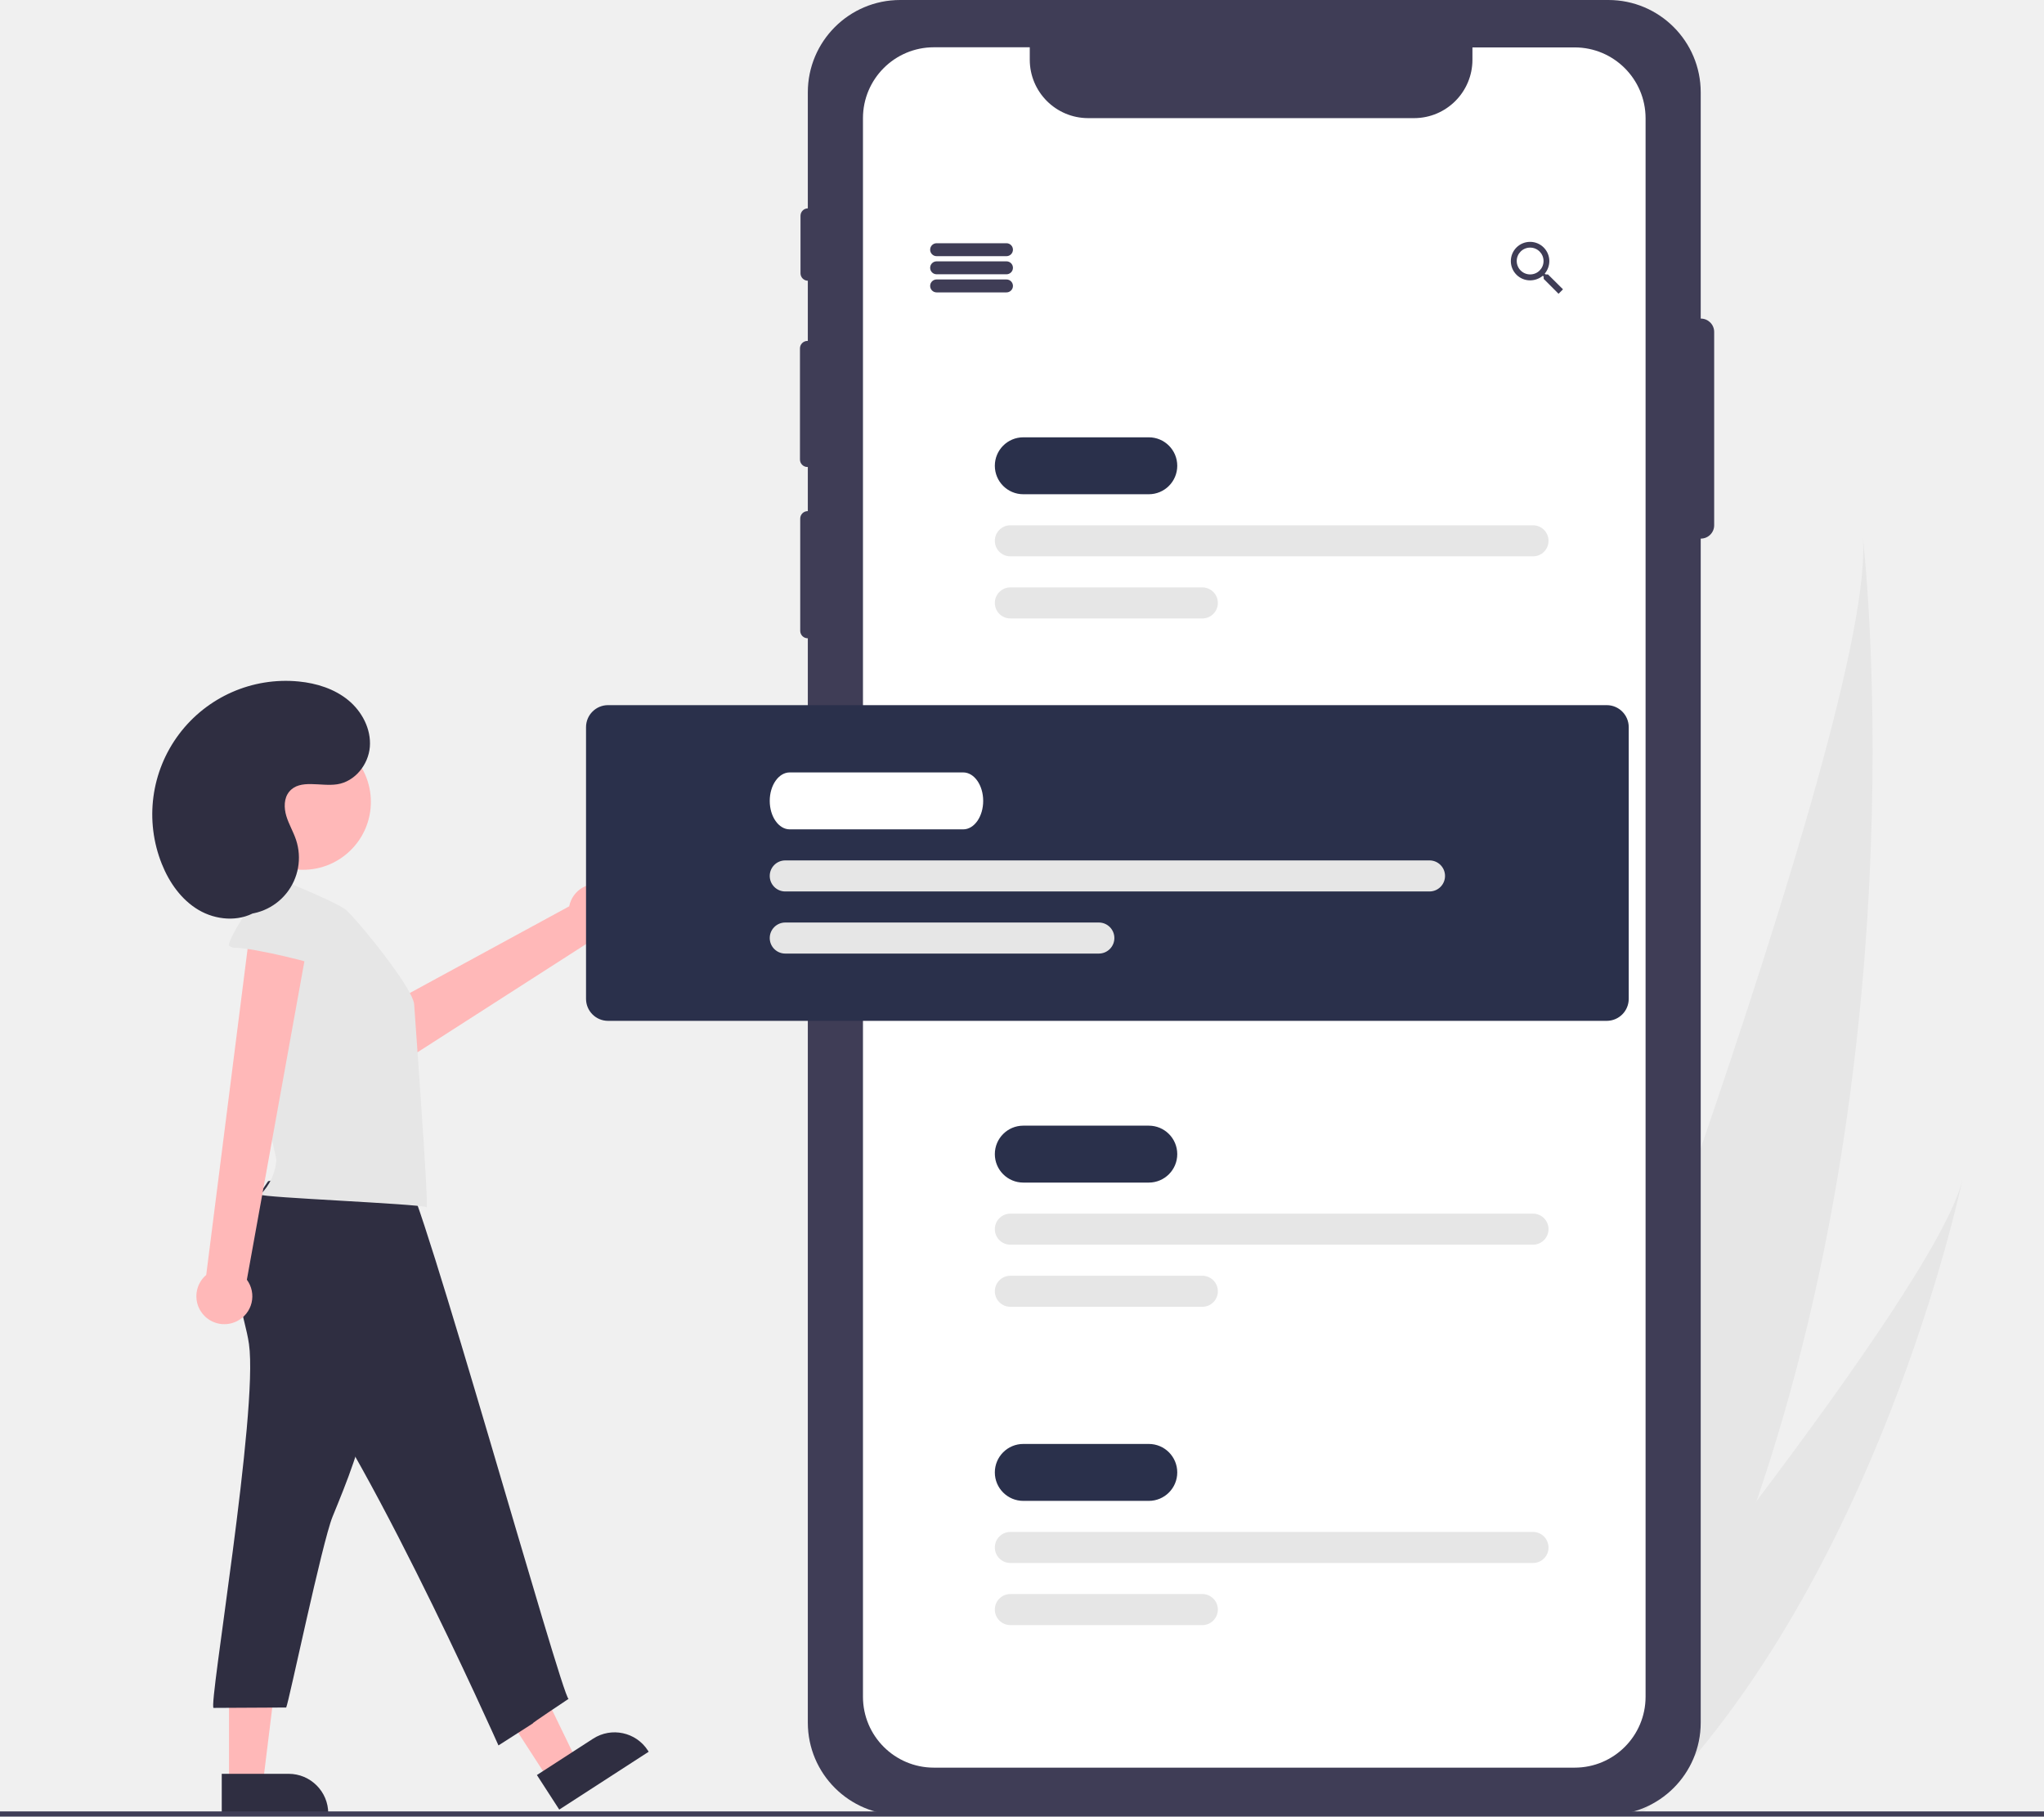
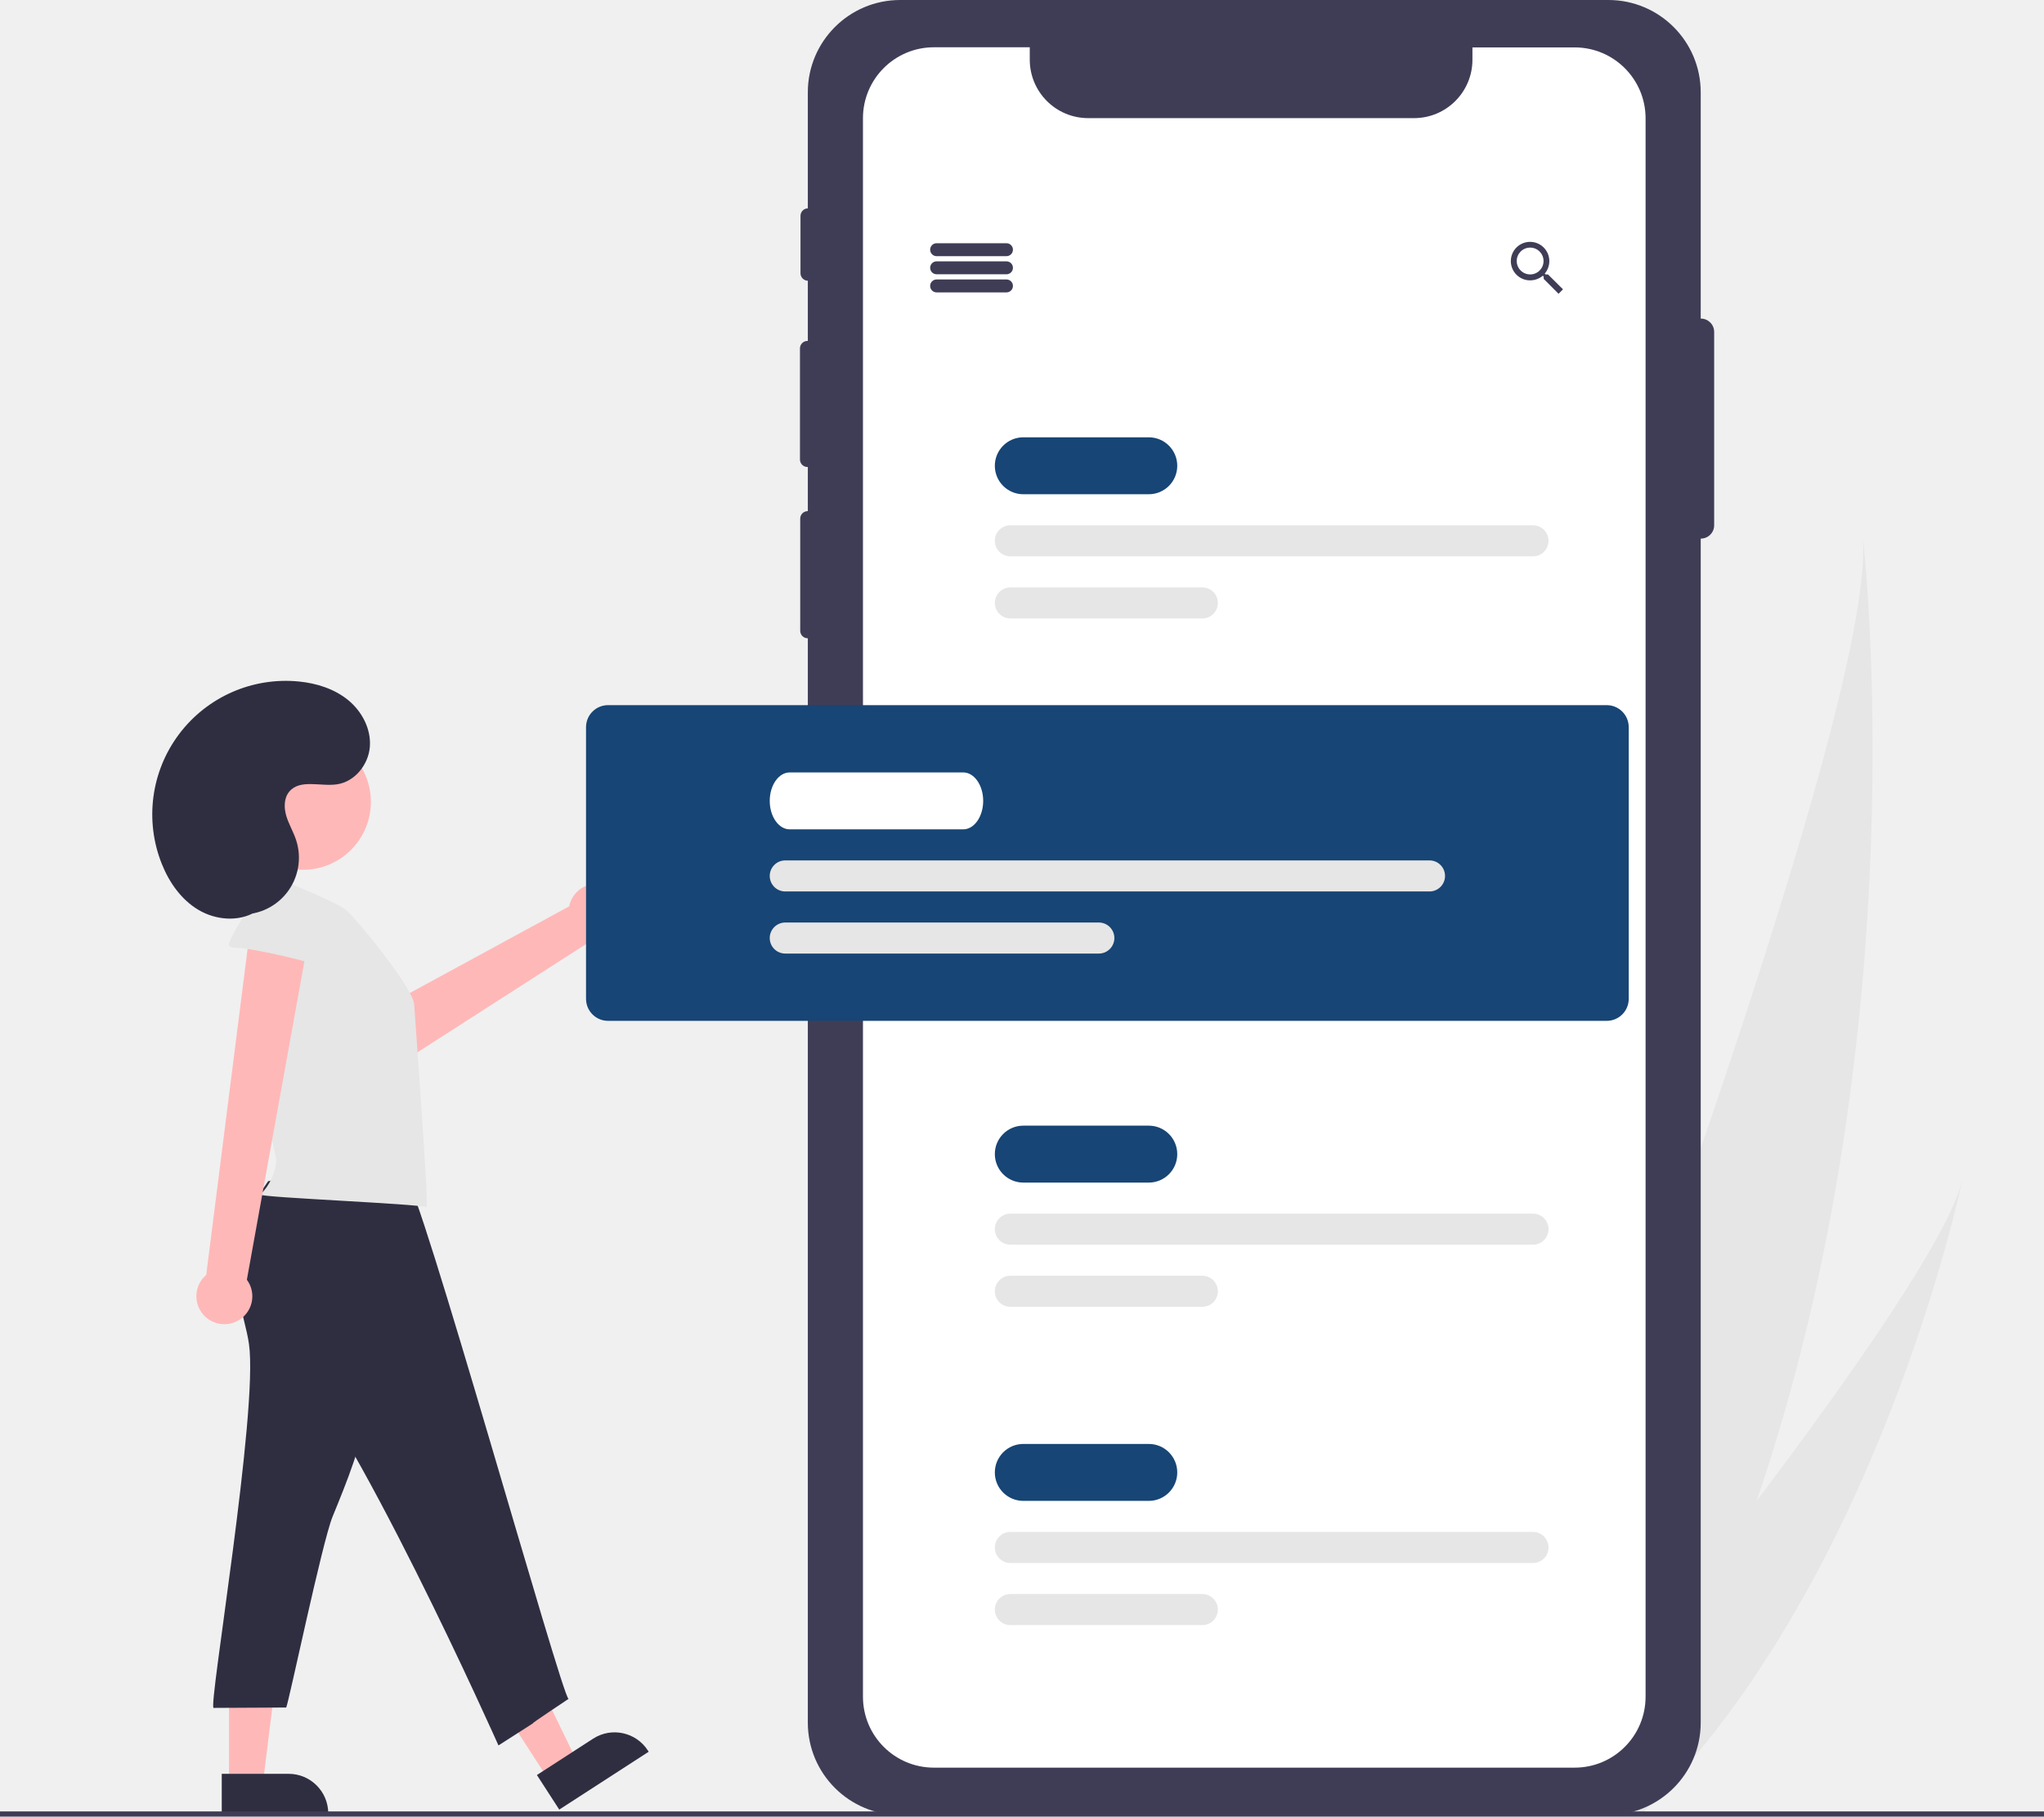
<svg xmlns="http://www.w3.org/2000/svg" id="b1070cd0-28e6-4fc1-8c45-bef74f8907c5" data-name="Layer 1" width="790" height="701.992" viewBox="0 0 790 701.992">
  <path d="M883.923,679.037c-13.33,39.042-30.472,78-52.433,115.079-.487.835-.98,1.653-1.478,2.485l-54.368-17.2c.313-.787.655-1.668,1.023-2.629,21.929-56.711,154.233-402.236,148.294-470.362C925.601,311.986,946.298,496.53,883.923,679.037Z" transform="translate(-205 -99.00391)" fill="#e6e6e6" />
  <path d="M841.979,797.434c-.739.755-1.497,1.505-2.261,2.238l-40.786-12.903c.551-.667,1.194-1.453,1.932-2.342,12.079-14.752,47.991-58.919,83.059-105.39,37.685-49.94,74.402-102.533,79.548-124.144C962.438,559.807,930.255,709.403,841.979,797.434Z" transform="translate(-205 -99.00391)" fill="#e6e6e6" />
  <path d="M862.367,222.118c-.015,0-.03.004-.045.005v-87.429a35.69,35.69,0,0,0-35.69-35.69h-273.72a35.69,35.69,0,0,0-35.69,35.69v44.821a2.892,2.892,0,0,0-2.83,2.889v22.2a2.891,2.891,0,0,0,2.83,2.888v23.257h-.145a2.895,2.895,0,0,0-2.895,2.895v42.93a2.895,2.895,0,0,0,2.895,2.895h.145v17.05h-.045a2.895,2.895,0,0,0-2.895,2.895v43.35a2.895,2.895,0,0,0,2.895,2.895h.045V764.684a35.69,35.69,0,0,0,35.69,35.69h273.72a35.69,35.69,0,0,0,35.69-35.69V307.134c.015,0,.03.004.045.004a5.155,5.155,0,0,0,5.155-5.155v-74.71A5.155,5.155,0,0,0,862.367,222.118Z" transform="translate(-205 -99.00391)" fill="#3f3d56" />
  <path d="M841.012,144.684v610a27.41,27.41,0,0,1-27.41,27.4h-247.66a27.41,27.41,0,0,1-27.41-27.4v-610a27.41,27.41,0,0,1,27.41-27.41h37.06v4.81a22.58,22.58,0,0,0,22.57,22.57h126a22.57,22.57,0,0,0,22.52-22.57v-4.76h39.51A27.41,27.41,0,0,1,841.012,144.684Z" transform="translate(-205 -99.00391)" fill="#fff" />
  <path d="M439.411,441.286a10.743,10.743,0,0,0-14.423,7.958l-88.254,47.988,15.517,17.464,81.96-52.599a10.801,10.801,0,0,0,5.2-20.812Z" transform="translate(-205 -99.00391)" fill="#ffb8b8" />
  <polygon points="211.903 687.551 222.9 680.438 200.697 634.635 184.466 645.133 211.903 687.551" fill="#ffb8b8" />
  <path d="M413.533,772.484h41.163a0,0,0,0,1,0,0V788.388a0,0,0,0,1,0,0H428.842a15.309,15.309,0,0,1-15.309-15.309v-.595a0,0,0,0,1,0,0Z" transform="translate(1017.487 1100.959) rotate(147.1041)" fill="#2f2e41" />
  <polygon points="88.511 689.206 101.608 689.206 107.841 638.688 88.511 638.688 88.511 689.206" fill="#ffb8b8" />
  <path d="M290.705,784.467h41.163a0,0,0,0,1,0,0v15.904a0,0,0,0,1,0,0H306.014A15.309,15.309,0,0,1,290.705,785.062v-.595A0,0,0,0,1,290.705,784.467Z" transform="translate(417.572 1485.835) rotate(-180)" fill="#2f2e41" />
  <path d="M594,197.996H567a2.5,2.5,0,0,1,0-5h27a2.5,2.5,0,0,1,0,5Z" transform="translate(-205 -99.00391)" fill="#3f3d56" />
  <path d="M594,204.996H567a2.5,2.5,0,0,1,0-5h27a2.5,2.5,0,0,1,0,5Z" transform="translate(-205 -99.00391)" fill="#3f3d56" />
  <path d="M594,211.996H567a2.5,2.5,0,0,1,0-5h27a2.5,2.5,0,0,1,0,5Z" transform="translate(-205 -99.00391)" fill="#3f3d56" />
  <path d="M803.292,205.046h-.91l-.35-.29a7.61,7.61,0,0,0,1.78-4.89,7.44,7.44,0,1,0-7.4,7.48,7.73,7.73,0,0,0,4.88-1.78l.34.29v.92l5.74,5.75,1.72-1.72Zm-6.88,0a5.18,5.18,0,1,1,5.16-5.2l0.0.02a5.15,5.15,0,0,1-5.12,5.18c-.013 0-.027 0-.04 0Z" transform="translate(-205 -99.00391)" fill="#3f3d56" />
-   <path d="M649.005,289.996H600.5a11,11,0,0,1,0-22h48.505a11,11,0,0,1,0,22Z" transform="translate(-205 -99.00391)" fill="#2a304b" />
+   <path d="M649.005,289.996H600.5a11,11,0,0,1,0-22h48.505a11,11,0,0,1,0,22Z" transform="translate(-205 -99.00391)" fill="#174575" />
  <path d="M797.5,313.996h-202a6,6,0,0,1,0-12h202a6,6,0,0,1,0,12Z" transform="translate(-205 -99.00391)" fill="#e6e6e6" />
  <path d="M669.7,337.996H595.5a6,6,0,0,1,0-12h74.2a6,6,0,0,1,0,12Z" transform="translate(-205 -99.00391)" fill="#e6e6e6" />
-   <path d="M649.005,555.996H600.5a11,11,0,0,1,0-22h48.505a11,11,0,0,1,0,22Z" transform="translate(-205 -99.00391)" fill="#2a304b" />
+   <path d="M649.005,555.996H600.5a11,11,0,0,1,0-22h48.505a11,11,0,0,1,0,22Z" transform="translate(-205 -99.00391)" fill="#174575" />
  <path d="M797.5,579.996h-202a6,6,0,0,1,0-12h202a6,6,0,0,1,0,12Z" transform="translate(-205 -99.00391)" fill="#e6e6e6" />
  <path d="M669.7,603.996H595.5a6,6,0,0,1,0-12h74.2a6,6,0,0,1,0,12Z" transform="translate(-205 -99.00391)" fill="#e6e6e6" />
-   <path d="M649.005,678.996H600.5a11,11,0,0,1,0-22h48.505a11,11,0,0,1,0,22Z" transform="translate(-205 -99.00391)" fill="#2a304b" />
+   <path d="M649.005,678.996H600.5a11,11,0,0,1,0-22h48.505a11,11,0,0,1,0,22Z" transform="translate(-205 -99.00391)" fill="#174575" />
  <path d="M797.5,702.996h-202a6,6,0,0,1,0-12h202a6,6,0,0,1,0,12Z" transform="translate(-205 -99.00391)" fill="#e6e6e6" />
  <path d="M669.7,726.996H595.5a6,6,0,0,1,0-12h74.2a6,6,0,0,1,0,12Z" transform="translate(-205 -99.00391)" fill="#e6e6e6" />
-   <path d="M826,493.496H440a8.51,8.51,0,0,1-8.5-8.5v-105a8.51,8.51,0,0,1,8.5-8.5H826a8.51,8.51,0,0,1,8.5,8.5v105A8.51,8.51,0,0,1,826,493.496Z" transform="translate(-205 -99.00391)" fill="#2a304b" />
+   <path d="M826,493.496H440a8.51,8.51,0,0,1-8.5-8.5v-105a8.51,8.51,0,0,1,8.5-8.5H826a8.51,8.51,0,0,1,8.5,8.5v105A8.51,8.51,0,0,1,826,493.496Z" transform="translate(-205 -99.00391)" fill="#174575" />
  <path d="M301.232,618.416c3.69,25.89-15.85,140.59-13.68,140.58l28.06-.15c1-1.92,13.88-63.81,17.92-73.74,5.64-13.78,11.33-27.73,13.55-42.45,2.09-13.82,1.06-27.9-.3-41.81a2.64,2.64,0,0,0-3.06-3l-37.65-1.94c-7.76-.4-9.6-2.1-8.42,5.52C298.472,607.116,300.412,612.656,301.232,618.416Z" transform="translate(-205 -99.00391)" fill="#2f2e41" />
  <path d="M308.632,555.466c-7.65,11-15.67,23.66-13.13,36.83,1.93,10,9.55,17.75,16.74,25,28.74,28.86,85.41,156.2,85.41,156.2,27.348-17.5-.652.5,27.1-18-2.46-.19-58.35-201.1-62.98-201.37C343.042,552.886,326.882,551.056,308.632,555.466Z" transform="translate(-205 -99.00391)" fill="#2f2e41" />
  <path d="M338.89,450.767c-3.886-3.465-31.192-14.152-31.192-14.152a4.684,4.684,0,0,0-1.509.045c-1.554.392-2.263,2.323-1.931,3.885s-2.391,27.224-3.093,38.894c-1.23,20.367,10.765,66.503,10.659,67.914a21.076,21.076,0,0,1-6.208,13.292c.934,1.16,60.265,3.485,64.301,4.858.815-1.033-4.594-74.213-4.843-78.347C364.659,480.881,344.02,455.519,338.89,450.767Z" transform="translate(-205 -99.00391)" fill="#e6e6e6" />
  <path d="M296.573,609.555a10.743,10.743,0,0,0,3.842-16.018l25.033-138.54-23.36-.308-17.384,136.998a10.801,10.801,0,0,0,11.87,17.868Z" transform="translate(-205 -99.00391)" fill="#ffb8b8" />
  <path d="M296.372,465.276a4.43,4.43,0,0,1-2.76-.72c-1.39-1.19,9.95-19.4,12.19-19.67,7.29-.84,14.79-1.12,21.86.85s13.72,6.45,16.88,13.08c1.32,2.76-8.25,16.65-12.6,14.61C326.732,470.986,303.232,465.446,296.372,465.276Z" transform="translate(-205 -99.00391)" fill="#e6e6e6" />
  <circle cx="117.102" cy="309.88" r="26.239" fill="#ffb8b8" />
  <path d="M296.33,452.267A21.925,21.925,0,0,0,319.415,423.542c-1.044-3.139-2.79-6.017-3.746-9.184s-.982-6.912,1.139-9.451c4.15-4.968,12.148-1.843,18.545-2.831,6.817-1.052,12.046-7.592,12.592-14.468s-3.038-13.68-8.373-18.052-12.216-6.524-19.08-7.199a51.594,51.594,0,0,0-52.955,70.495c2.868,7.176,7.552,13.859,14.206,17.789s15.441,4.685,22.073.718" transform="translate(-205 -99.00391)" fill="#2f2e41" />
  <path d="M577.277,419.496h-67.054c-4.259,0-7.723-4.935-7.723-11s3.465-11,7.723-11H577.277c4.259,0,7.723,4.935,7.723,11S581.535,419.496,577.277,419.496Z" transform="translate(-205 -99.00391)" fill="#fff" />
  <path d="M757.5,443.496h-249a6,6,0,0,1,0-12h249a6,6,0,0,1,0,12Z" transform="translate(-205 -99.00391)" fill="#e6e6e6" />
  <path d="M629.7,467.496H508.5a6,6,0,0,1,0-12H629.7a6,6,0,0,1,0,12Z" transform="translate(-205 -99.00391)" fill="#e6e6e6" />
  <rect y="699.992" width="790" height="2" fill="#3f3d56" />
</svg>
